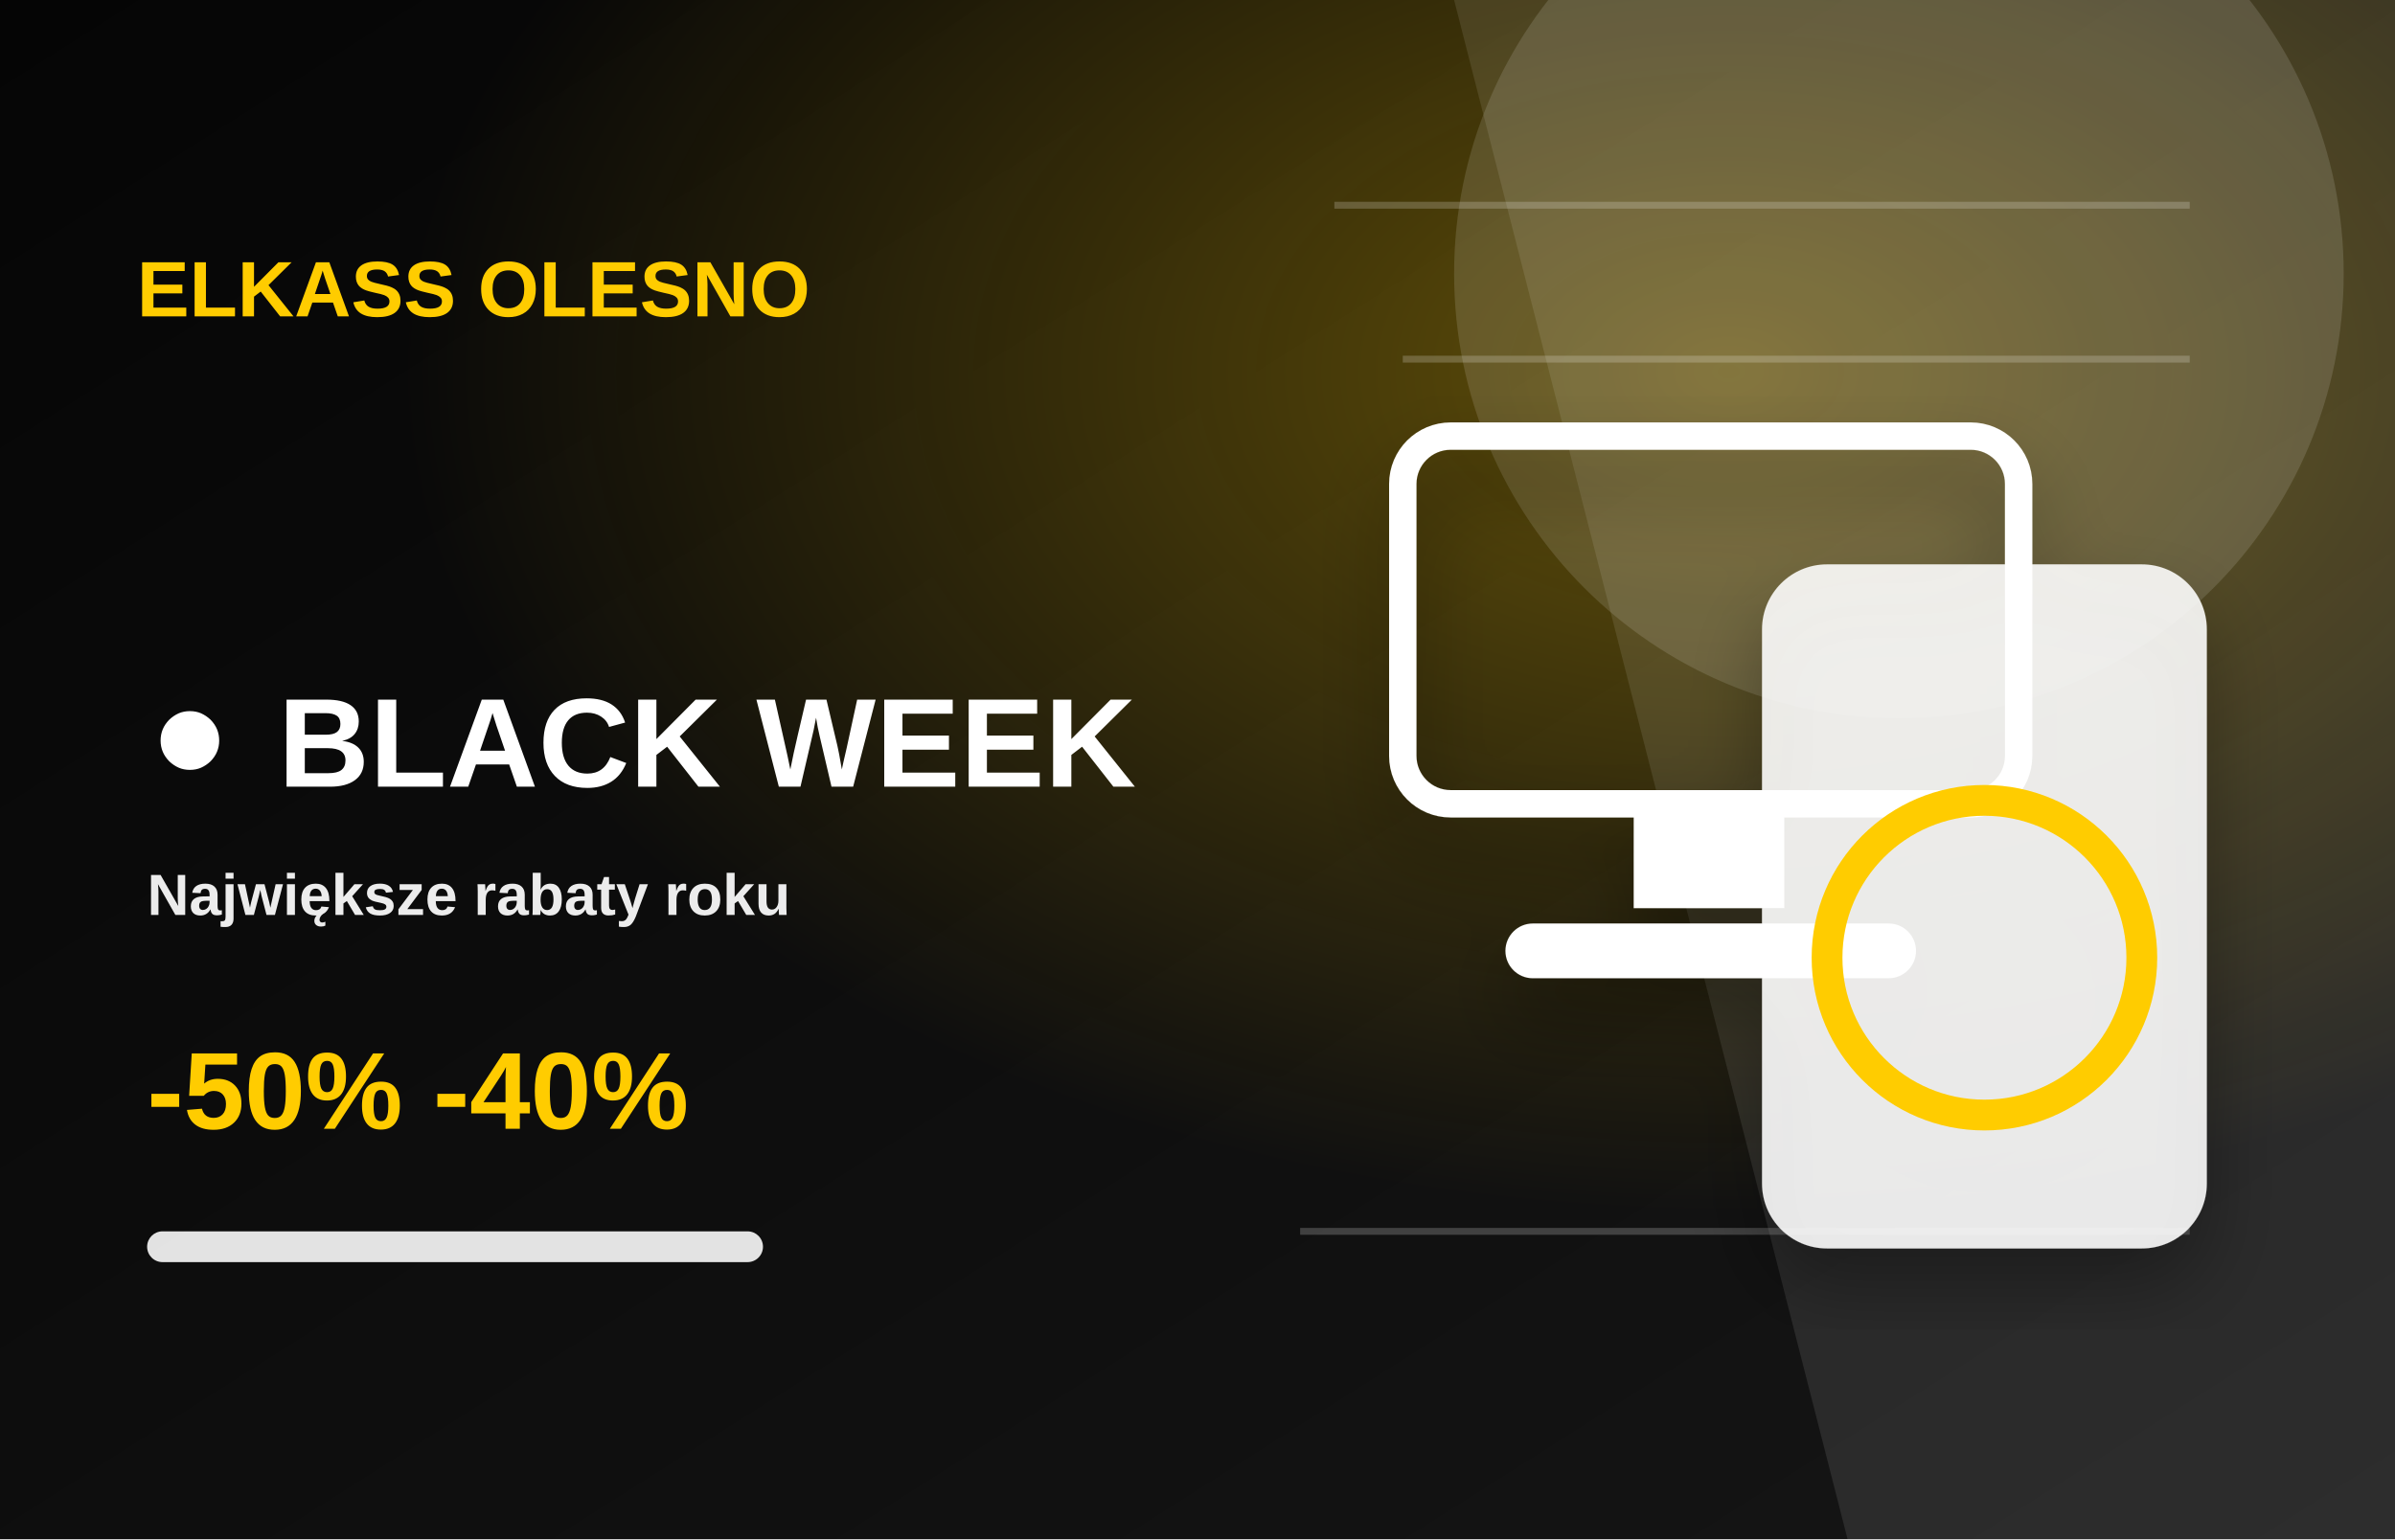
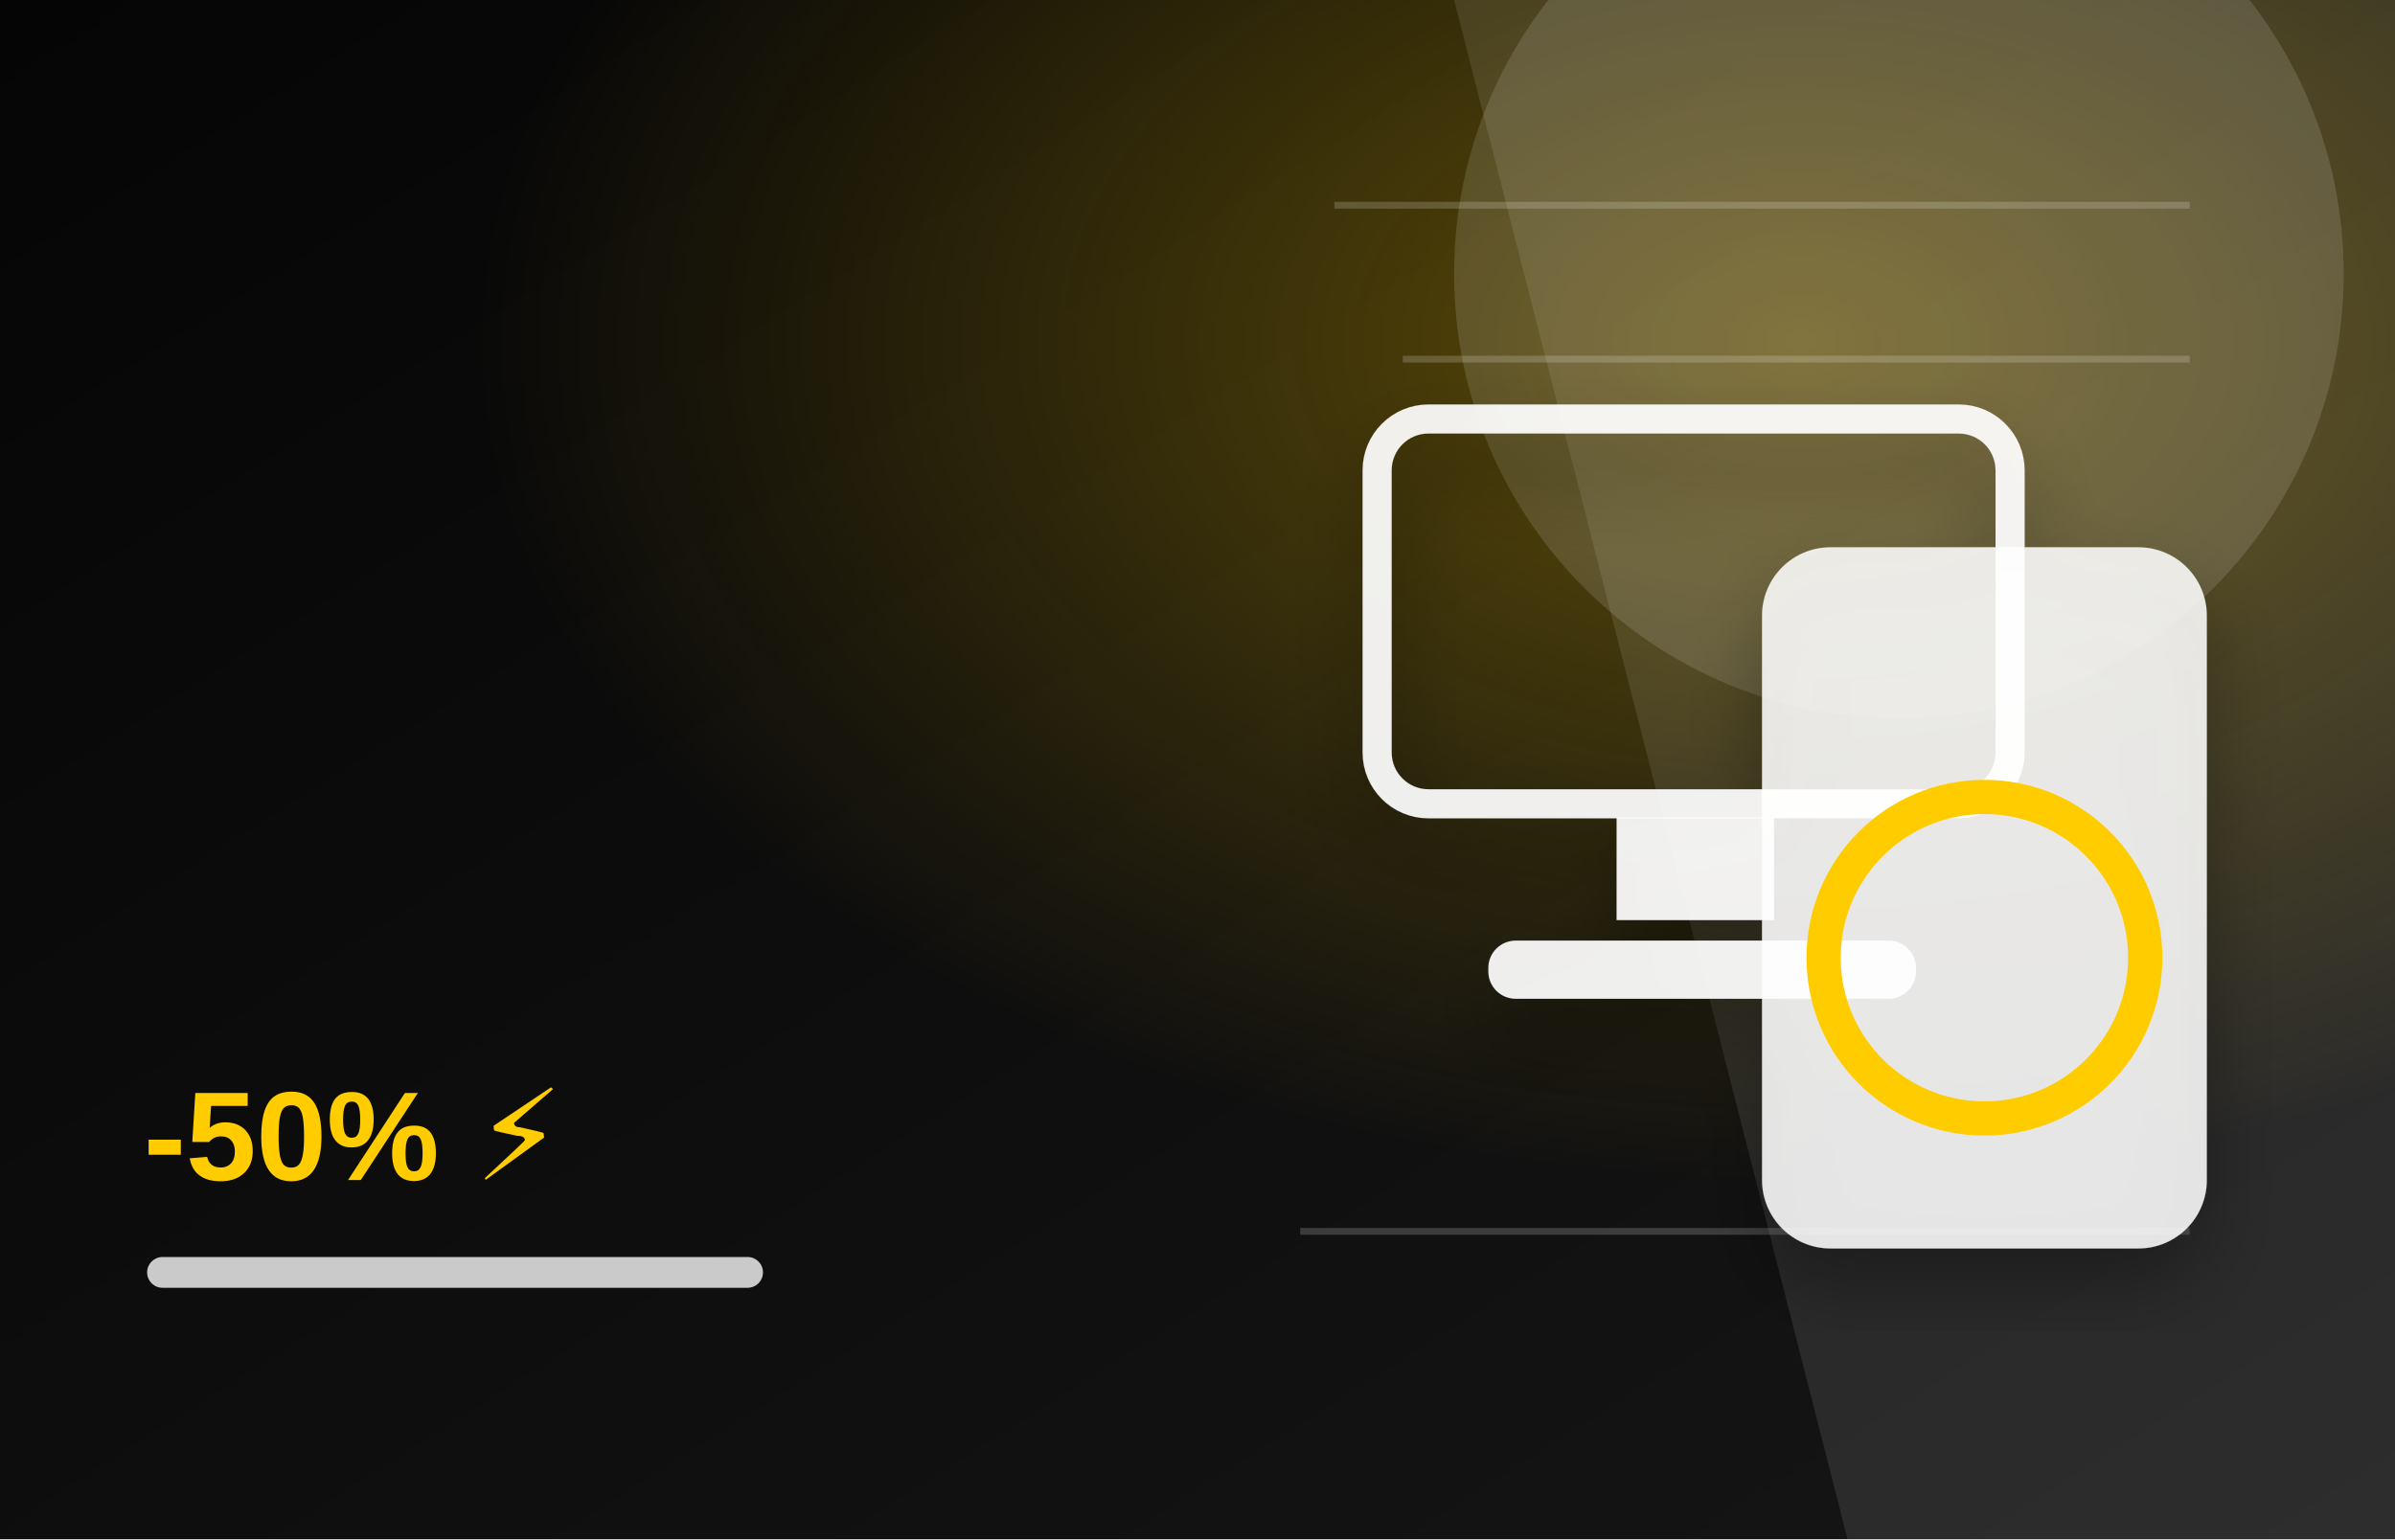
<svg xmlns="http://www.w3.org/2000/svg" width="1400" height="900" viewBox="0 0 1400 900">
  <defs>
    <linearGradient id="bg" x1="0" y1="0" x2="1" y2="1">
      <stop stop-color="#050505" />
      <stop offset="1" stop-color="#161616" />
    </linearGradient>
-     <radialGradient id="glow" cx=".72" cy=".24" r=".55">
-       <stop stop-color="#ffcc00" stop-opacity=".35" />
+     <radialGradient id="glow" cx=".75" cy=".22" r=".55">
+       <stop stop-color="#ffcc00" stop-opacity=".34" />
      <stop offset="1" stop-color="#ffcc00" stop-opacity="0" />
    </radialGradient>
    <filter id="shadow">
      <feDropShadow dx="0" dy="24" stdDeviation="22" flood-opacity=".35" />
    </filter>
  </defs>
  <rect width="1400" height="900" fill="url(#bg)" />
  <rect width="1400" height="900" fill="url(#glow)" />
  <circle cx="1110" cy="160" r="260" fill="white" opacity=".13" />
  <path d="M850 0h550v900h-320z" fill="white" opacity=".10" />
-   <g opacity=".20" stroke="white" stroke-width="4">
+   <g opacity=".18" stroke="white" stroke-width="4">
    <path d="M780 120h500M820 210h460M760 720h520" />
  </g>
  <g filter="url(#shadow)">
-     <rect x="820" y="255" width="360" height="215" rx="28" fill="none" stroke="white" stroke-width="16" />
-     <rect x="955" y="475" width="88" height="56" fill="white" />
-     <rect x="880" y="540" width="240" height="32" rx="16" fill="white" />
-     <rect x="1030" y="330" width="260" height="400" rx="38" fill="white" opacity=".88" />
-     <circle cx="1160" cy="560" r="92" fill="none" stroke="#ffcc00" stroke-width="18" />
+     <rect x="805" y="245" width="370" height="225" rx="30" fill="none" stroke="white" stroke-width="17" opacity=".92" />
+     <rect x="945" y="478" width="92" height="60" fill="white" opacity=".92" />
+     <rect x="870" y="550" width="250" height="34" rx="16" fill="white" opacity=".92" />
+     <rect x="1030" y="320" width="260" height="410" rx="40" fill="white" opacity=".86" />
+     <circle cx="1160" cy="560" r="94" fill="none" stroke="#ffcc00" stroke-width="20" />
  </g>
-   <text x="80" y="185" font-family="Arial Black,Arial" font-size="46" fill="#ffcc00" font-weight="900">ELKASS OLESNO</text>
-   <text x="80" y="460" font-family="Arial Black,Arial" font-size="74" fill="white" font-weight="900">⚫ BLACK WEEK</text>
-   <text x="86" y="535" font-family="Arial" font-size="34" fill="white" font-weight="800" opacity=".92">Największe rabaty roku</text>
-   <text x="86" y="660" font-family="Arial Black,Arial" font-size="64" fill="#ffcc00" font-weight="900">-50% -40%</text>
-   <rect x="86" y="720" width="360" height="18" rx="9" fill="white" opacity=".88" />
+   <text x="84" y="690" font-family="Arial Black,Arial" font-size="74" fill="#ffcc00" font-weight="900">-50% ⚡</text>
+   <rect x="86" y="735" width="360" height="18" rx="9" fill="white" opacity=".78" />
</svg>
